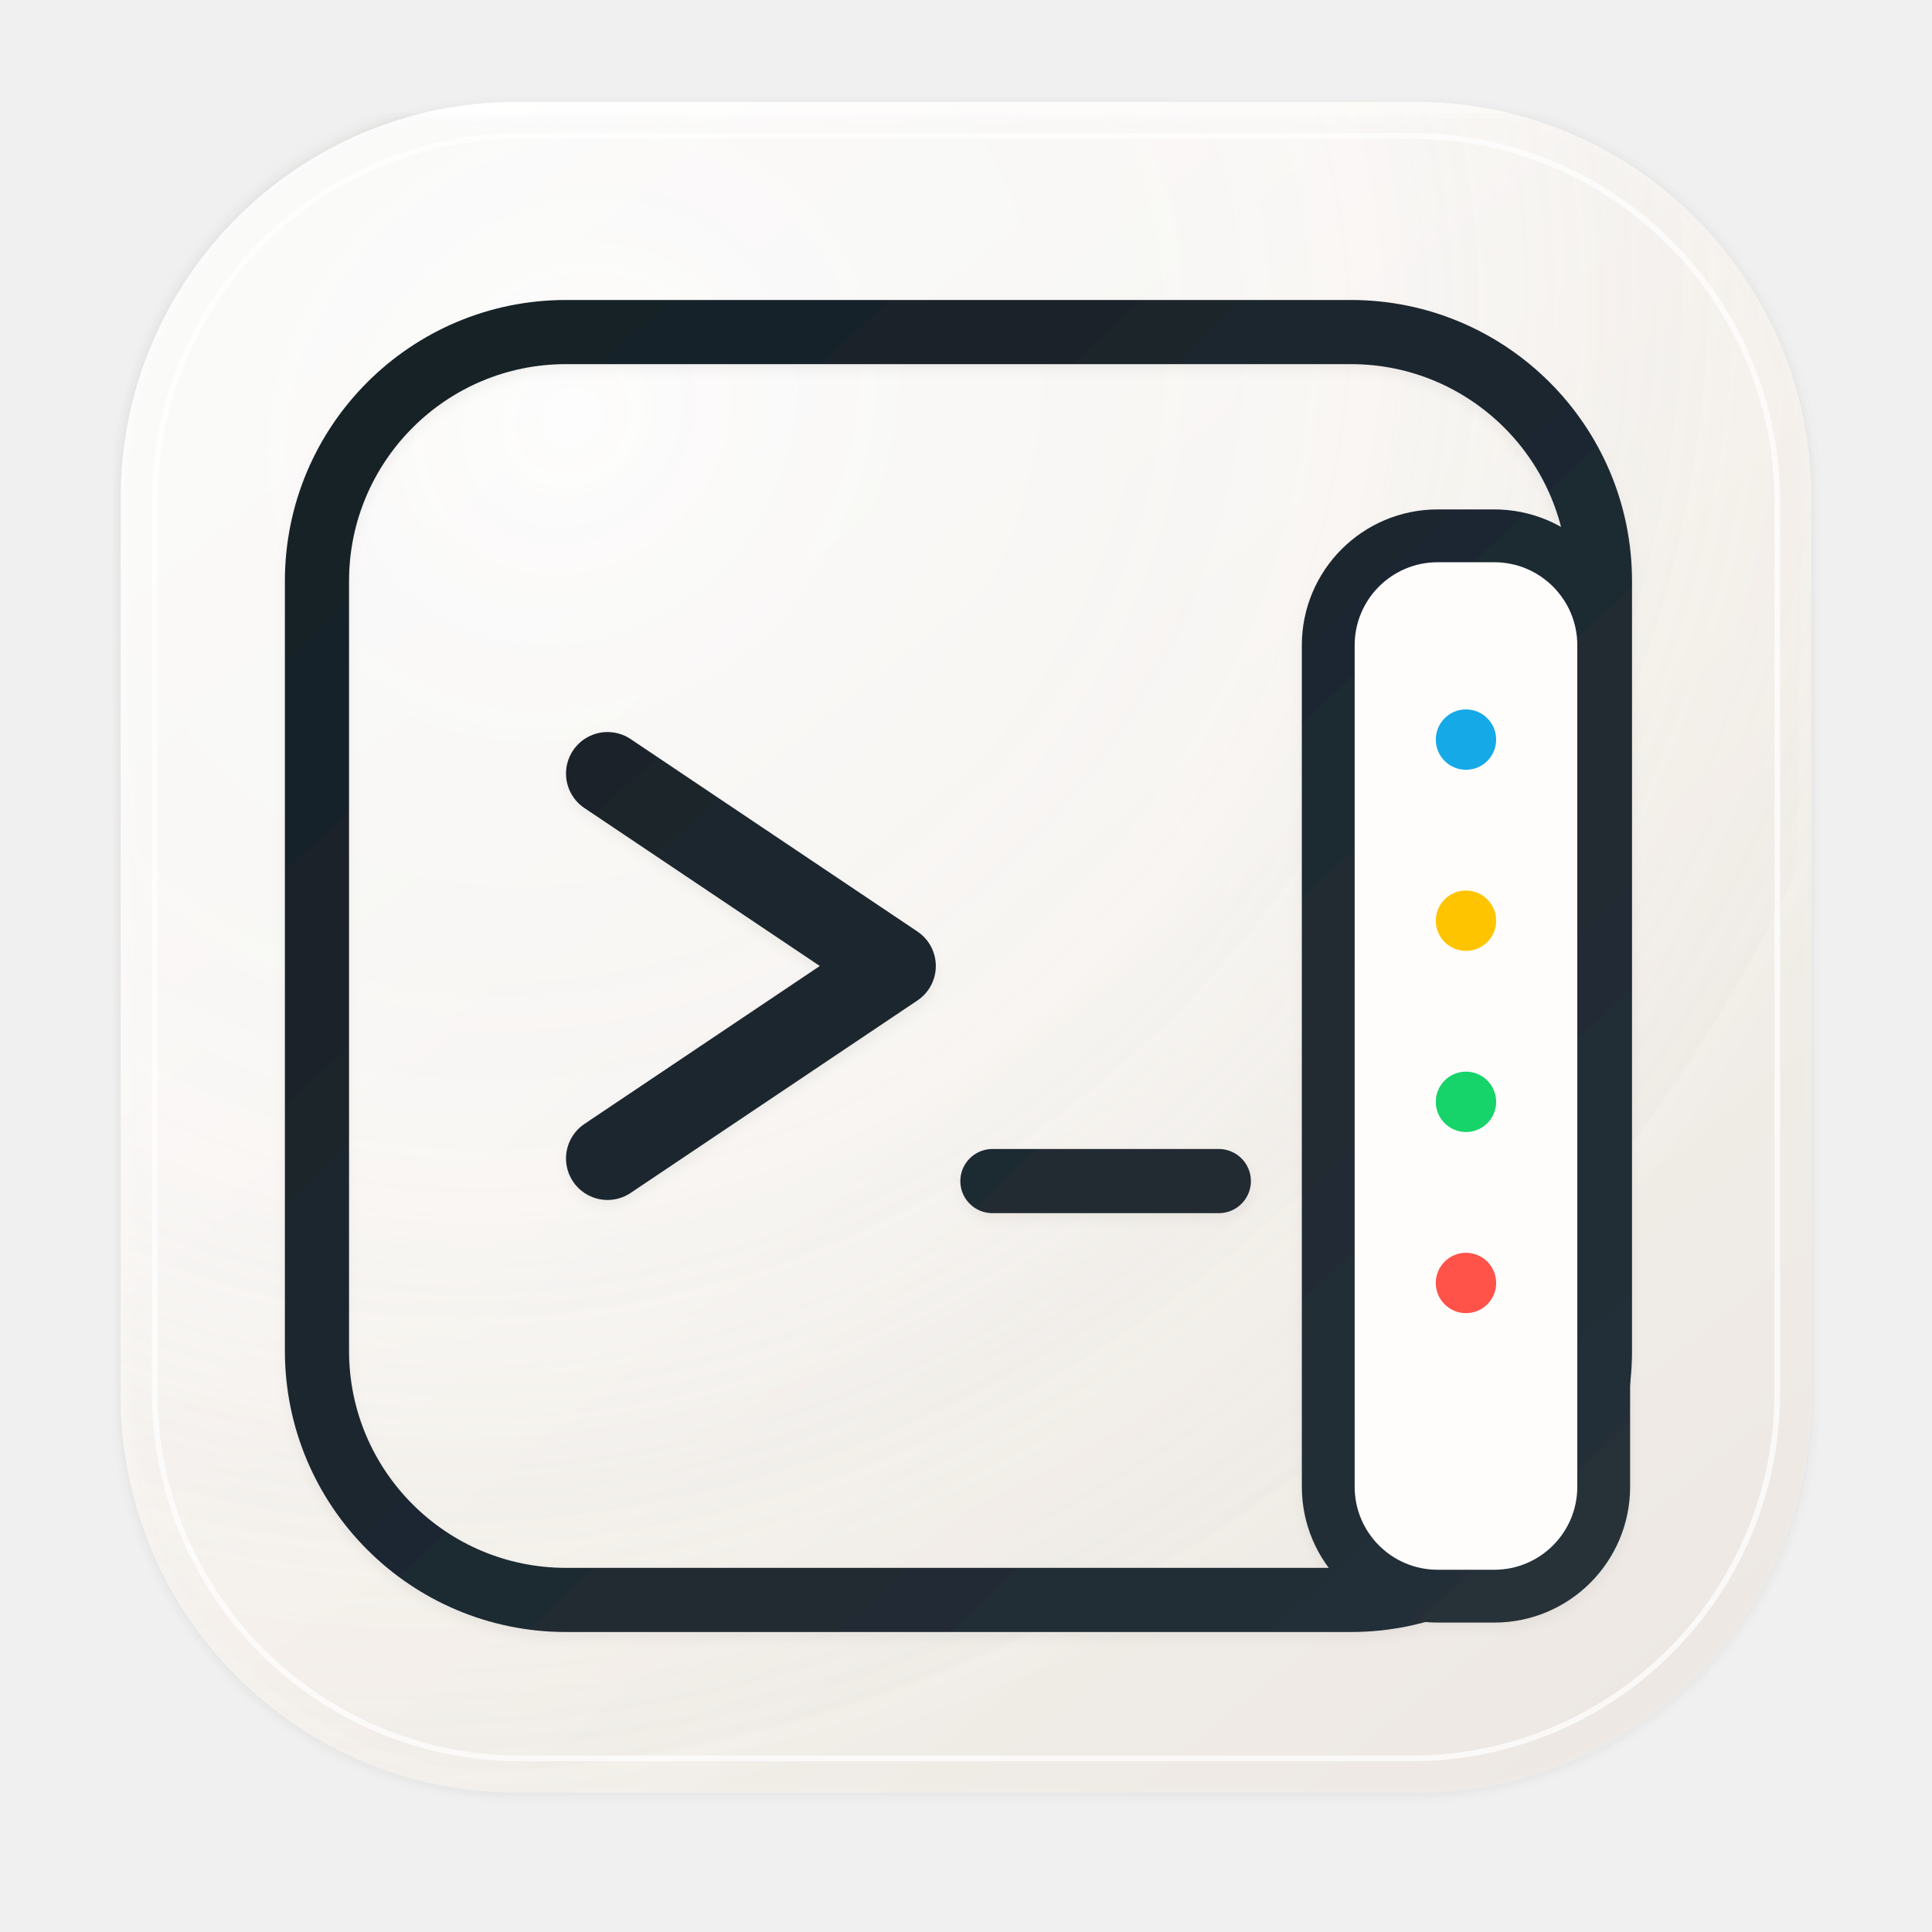
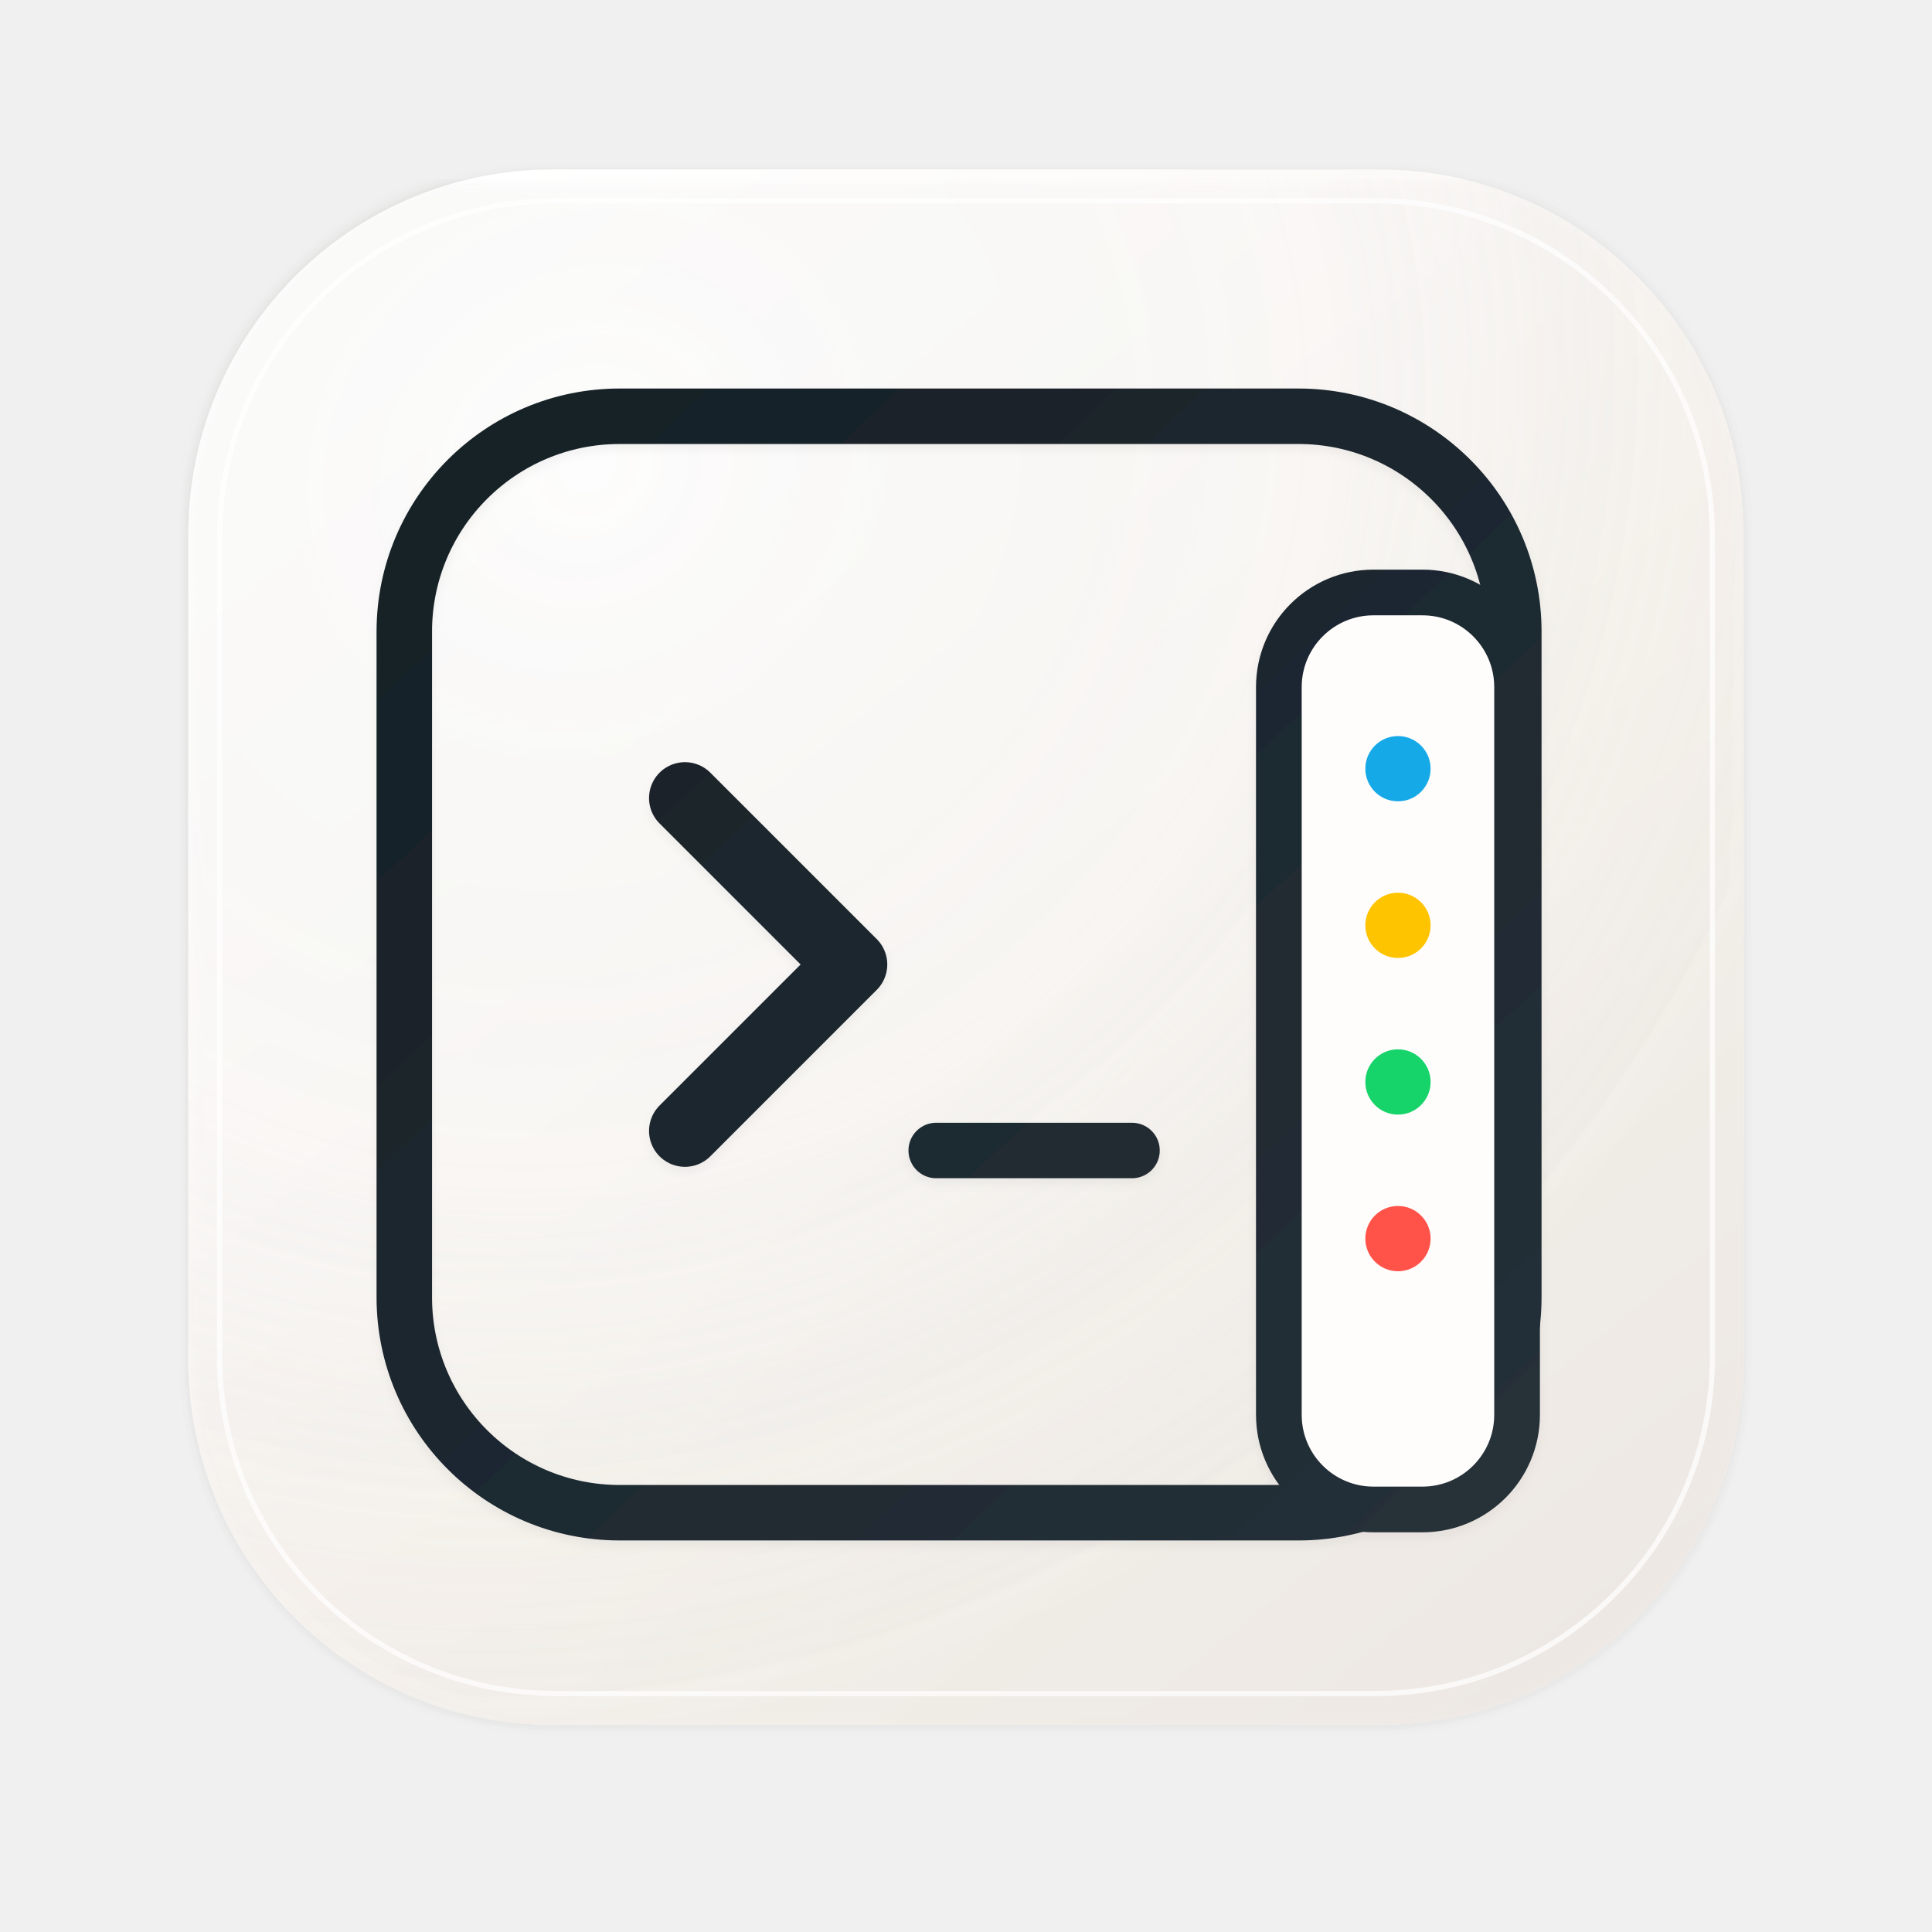
<svg xmlns="http://www.w3.org/2000/svg" width="1024" height="1024" viewBox="0 0 1024 1024" fill="none">
  <defs>
    <linearGradient id="bg" x1="180" y1="96" x2="852" y2="930" gradientUnits="userSpaceOnUse">
      <stop offset="0" stop-color="#FFFFFF" />
      <stop offset="0.52" stop-color="#FAF7F3" />
      <stop offset="1" stop-color="#F2EEE9" />
    </linearGradient>
    <radialGradient id="bgGlow" cx="0" cy="0" r="1" gradientUnits="userSpaceOnUse" gradientTransform="translate(302 224) rotate(47) scale(700 780)">
      <stop offset="0" stop-color="#FFFFFF" stop-opacity="0.9" />
      <stop offset="0.54" stop-color="#FFFFFF" stop-opacity="0.22" />
      <stop offset="1" stop-color="#D8D1C9" stop-opacity="0.12" />
    </radialGradient>
    <linearGradient id="ink" x1="214" y1="184" x2="824" y2="830" gradientUnits="userSpaceOnUse">
      <stop offset="0" stop-color="#172027" />
      <stop offset="1" stop-color="#253038" />
    </linearGradient>
    <filter id="outerShadow" x="30" y="28" width="964" height="956" filterUnits="userSpaceOnUse" color-interpolation-filters="sRGB">
      <feDropShadow dx="0" dy="12" stdDeviation="18" flood-color="#000000" flood-opacity="0.10" />
      <feDropShadow dx="0" dy="1" stdDeviation="3" flood-color="#000000" flood-opacity="0.06" />
    </filter>
    <filter id="softInset" x="60" y="60" width="904" height="904" filterUnits="userSpaceOnUse" color-interpolation-filters="sRGB">
      <feOffset dx="0" dy="-2" />
      <feGaussianBlur stdDeviation="4" result="blur" />
      <feComposite in="blur" in2="SourceAlpha" operator="out" result="shadowDiff" />
      <feColorMatrix in="shadowDiff" type="matrix" values="0 0 0 0 0.52 0 0 0 0 0.48 0 0 0 0 0.43 0 0 0 0.16 0" />
      <feBlend in2="SourceGraphic" mode="multiply" />
    </filter>
    <filter id="strokeShadow" x="120" y="120" width="780" height="780" filterUnits="userSpaceOnUse" color-interpolation-filters="sRGB">
      <feDropShadow dx="0" dy="3" stdDeviation="3" flood-color="#000000" flood-opacity="0.05" />
    </filter>
  </defs>
-   <rect x="64" y="54" width="896" height="896" rx="210" fill="url(#bg)" filter="url(#outerShadow)" />
-   <rect x="64" y="54" width="896" height="896" rx="210" fill="url(#bgGlow)" filter="url(#softInset)" />
-   <rect x="82" y="72" width="860" height="860" rx="194" stroke="#FFFFFF" stroke-opacity="0.72" stroke-width="3" />
-   <g filter="url(#strokeShadow)">
-     <path d="M300 176H716C788.9 176 848 235.1 848 308V716C848 788.9 788.9 848 716 848H300C227.1 848 168 788.9 168 716V308C168 235.1 227.1 176 300 176Z" stroke="url(#ink)" stroke-width="34" stroke-linejoin="round" />
-     <path d="M322 410L474 512L322 614" stroke="url(#ink)" stroke-width="44" stroke-linecap="round" stroke-linejoin="round" />
-     <path d="M526 626H646" stroke="url(#ink)" stroke-width="34" stroke-linecap="round" />
-     <rect x="704" y="284" width="146" height="562" rx="58" fill="#FFFDFC" />
-     <rect x="704" y="284" width="146" height="562" rx="58" stroke="url(#ink)" stroke-width="28" />
-     <circle cx="777" cy="392" r="16" fill="#16A9E8" />
-     <circle cx="777" cy="488" r="16" fill="#FFC400" />
-     <circle cx="777" cy="584" r="16" fill="#13D36B" />
-     <circle cx="777" cy="680" r="16" fill="#FF524A" />
+   <g transform="translate(512 502) scale(0.92) translate(-512 -502)">
+     <rect x="64" y="54" width="896" height="896" rx="210" fill="url(#bg)" filter="url(#outerShadow)" />
+     <rect x="64" y="54" width="896" height="896" rx="210" fill="url(#bgGlow)" filter="url(#softInset)" />
+     <rect x="82" y="72" width="860" height="860" rx="194" stroke="#FFFFFF" stroke-opacity="0.72" stroke-width="3" />
+     <g transform="translate(508 512) scale(0.94) translate(-508 -512)">
+       <g filter="url(#strokeShadow)">
+         <path d="M300 176H716C788.9 176 848 235.1 848 308V716C848 788.9 788.9 848 716 848H300C227.1 848 168 788.9 168 716V308C168 235.1 227.1 176 300 176Z" stroke="url(#ink)" stroke-width="34" stroke-linejoin="round" />
+         <path d="M340 410L442 512L340 614" stroke="url(#ink)" stroke-width="44" stroke-linecap="round" stroke-linejoin="round" />
+         <path d="M494 626H614" stroke="url(#ink)" stroke-width="34" stroke-linecap="round" />
+         <rect x="704" y="284" width="146" height="562" rx="58" fill="#FFFDFC" />
+         <rect x="704" y="284" width="146" height="562" rx="58" stroke="url(#ink)" stroke-width="28" />
+         <circle cx="777" cy="392" r="20" fill="#16A9E8" />
+         <circle cx="777" cy="488" r="20" fill="#FFC400" />
+         <circle cx="777" cy="584" r="20" fill="#13D36B" />
+         <circle cx="777" cy="680" r="20" fill="#FF524A" />
+       </g>
+     </g>
  </g>
</svg>
